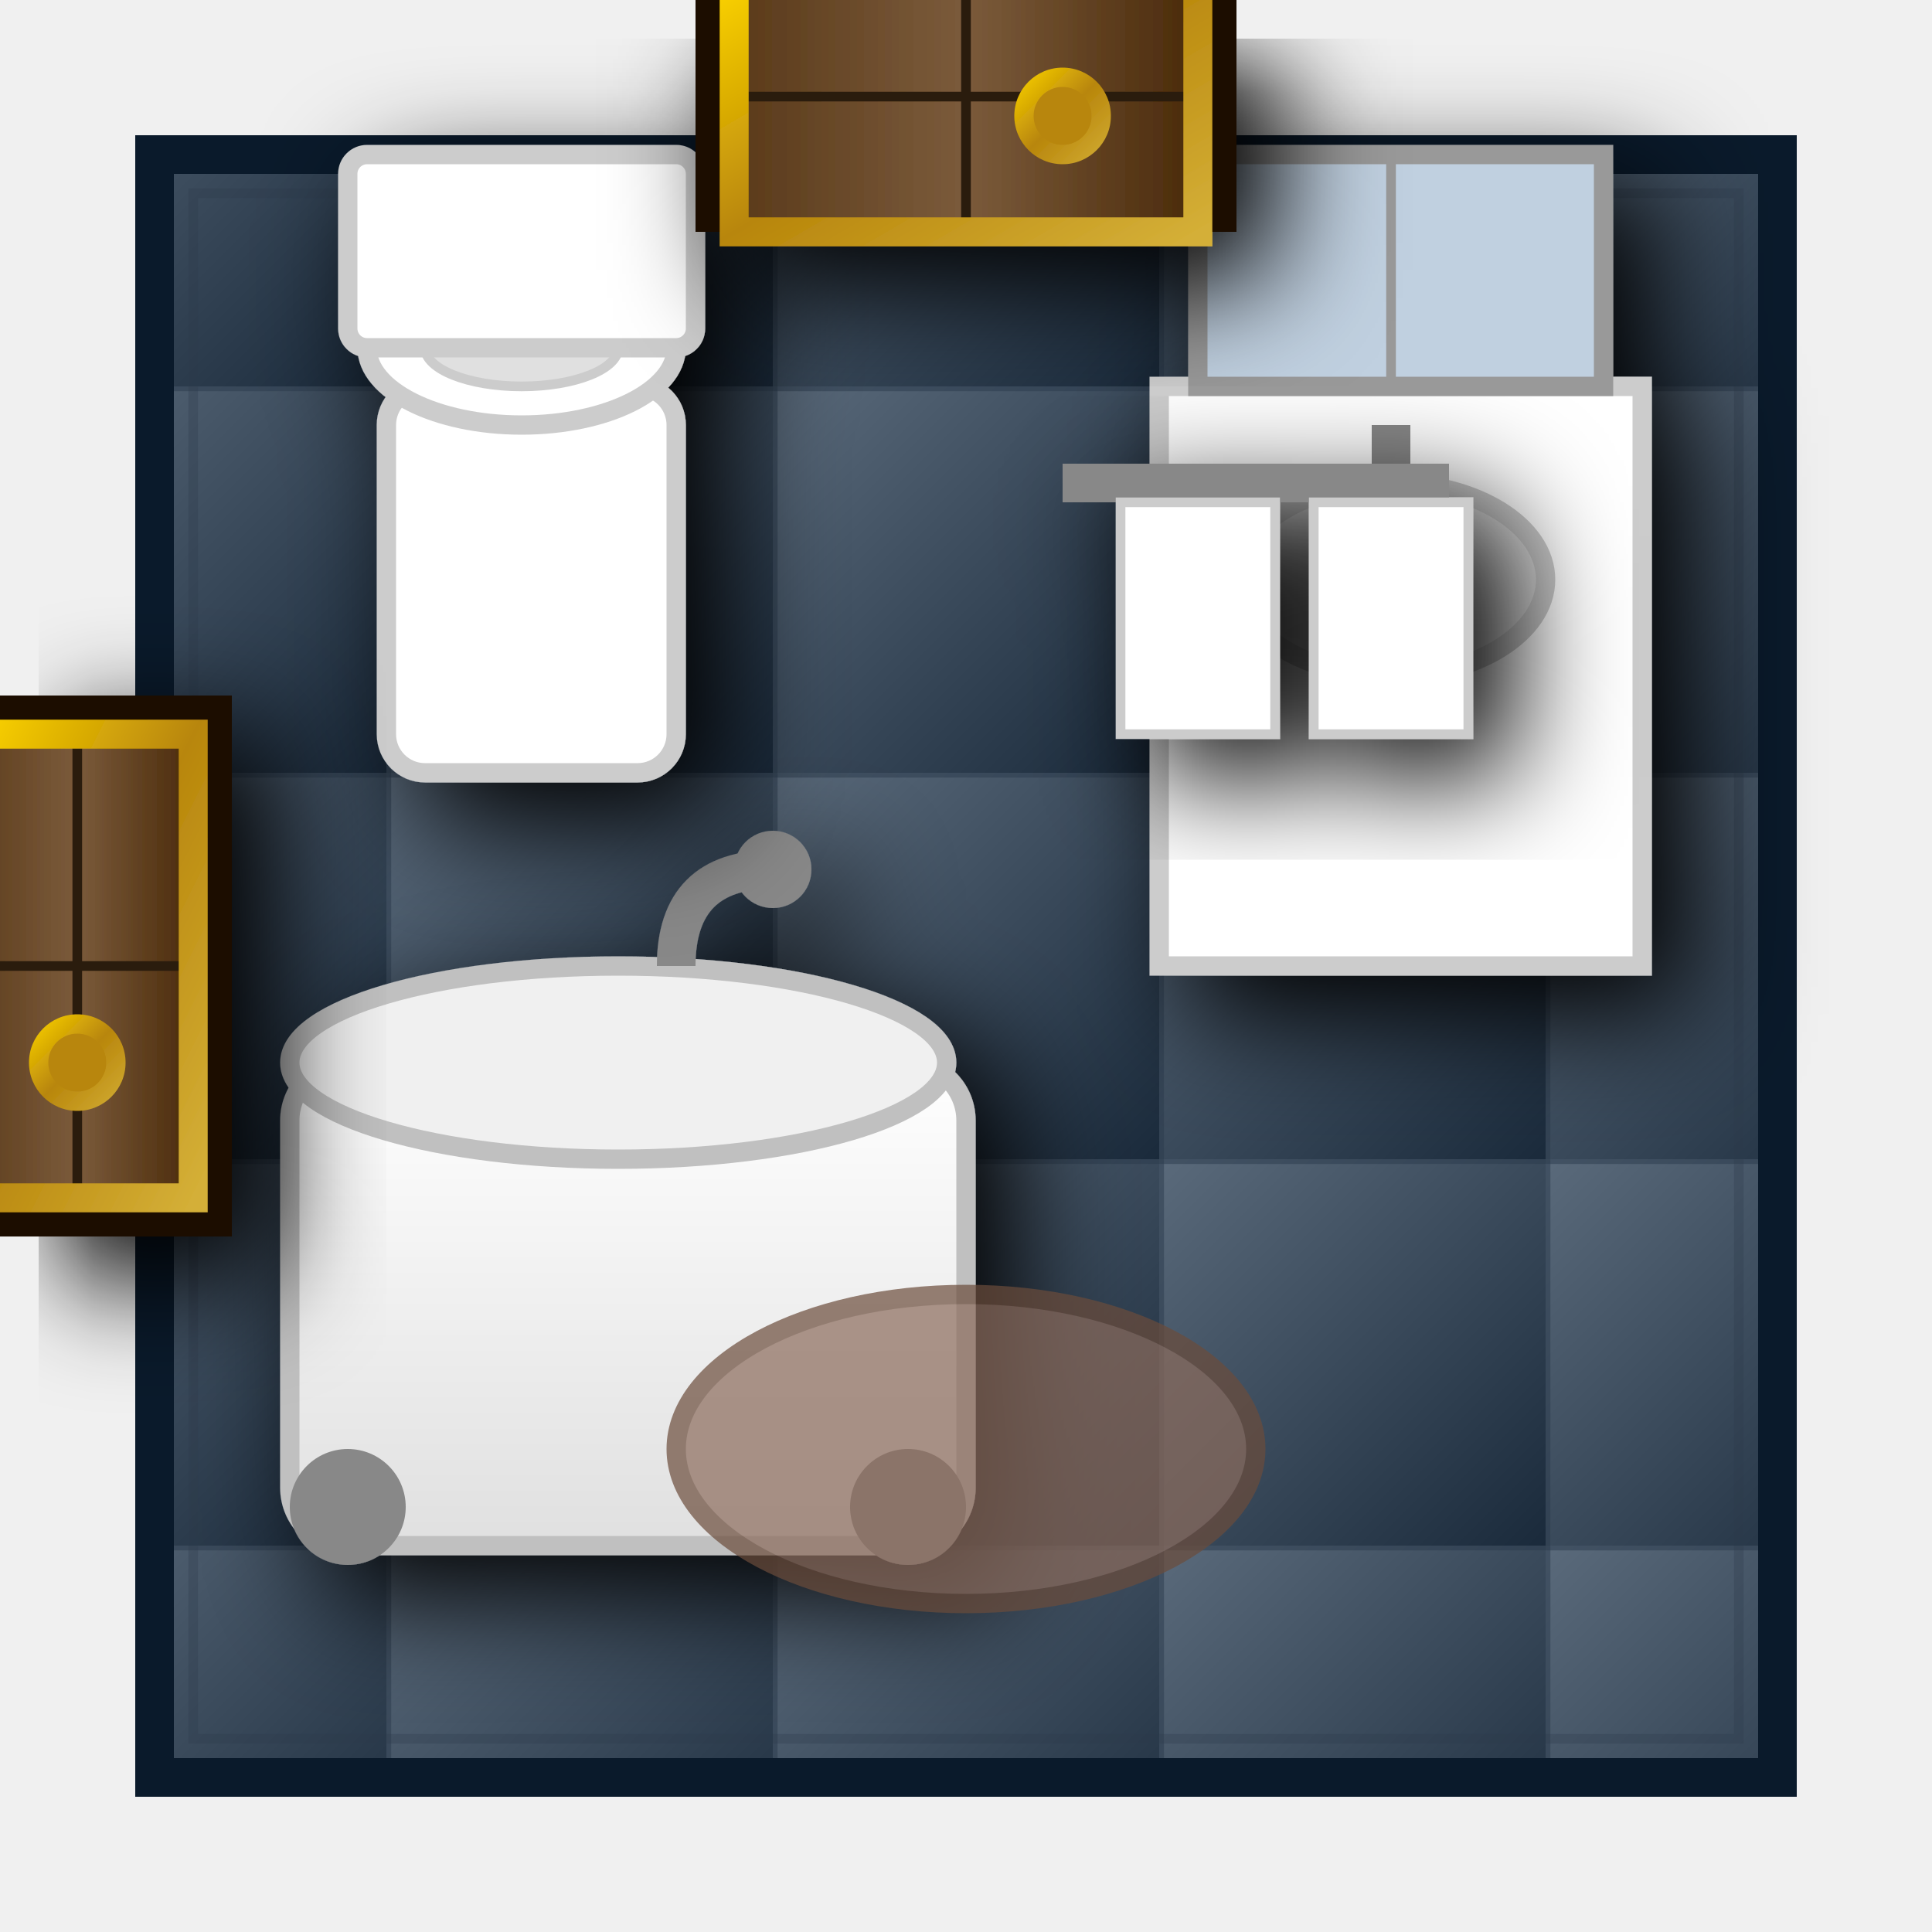
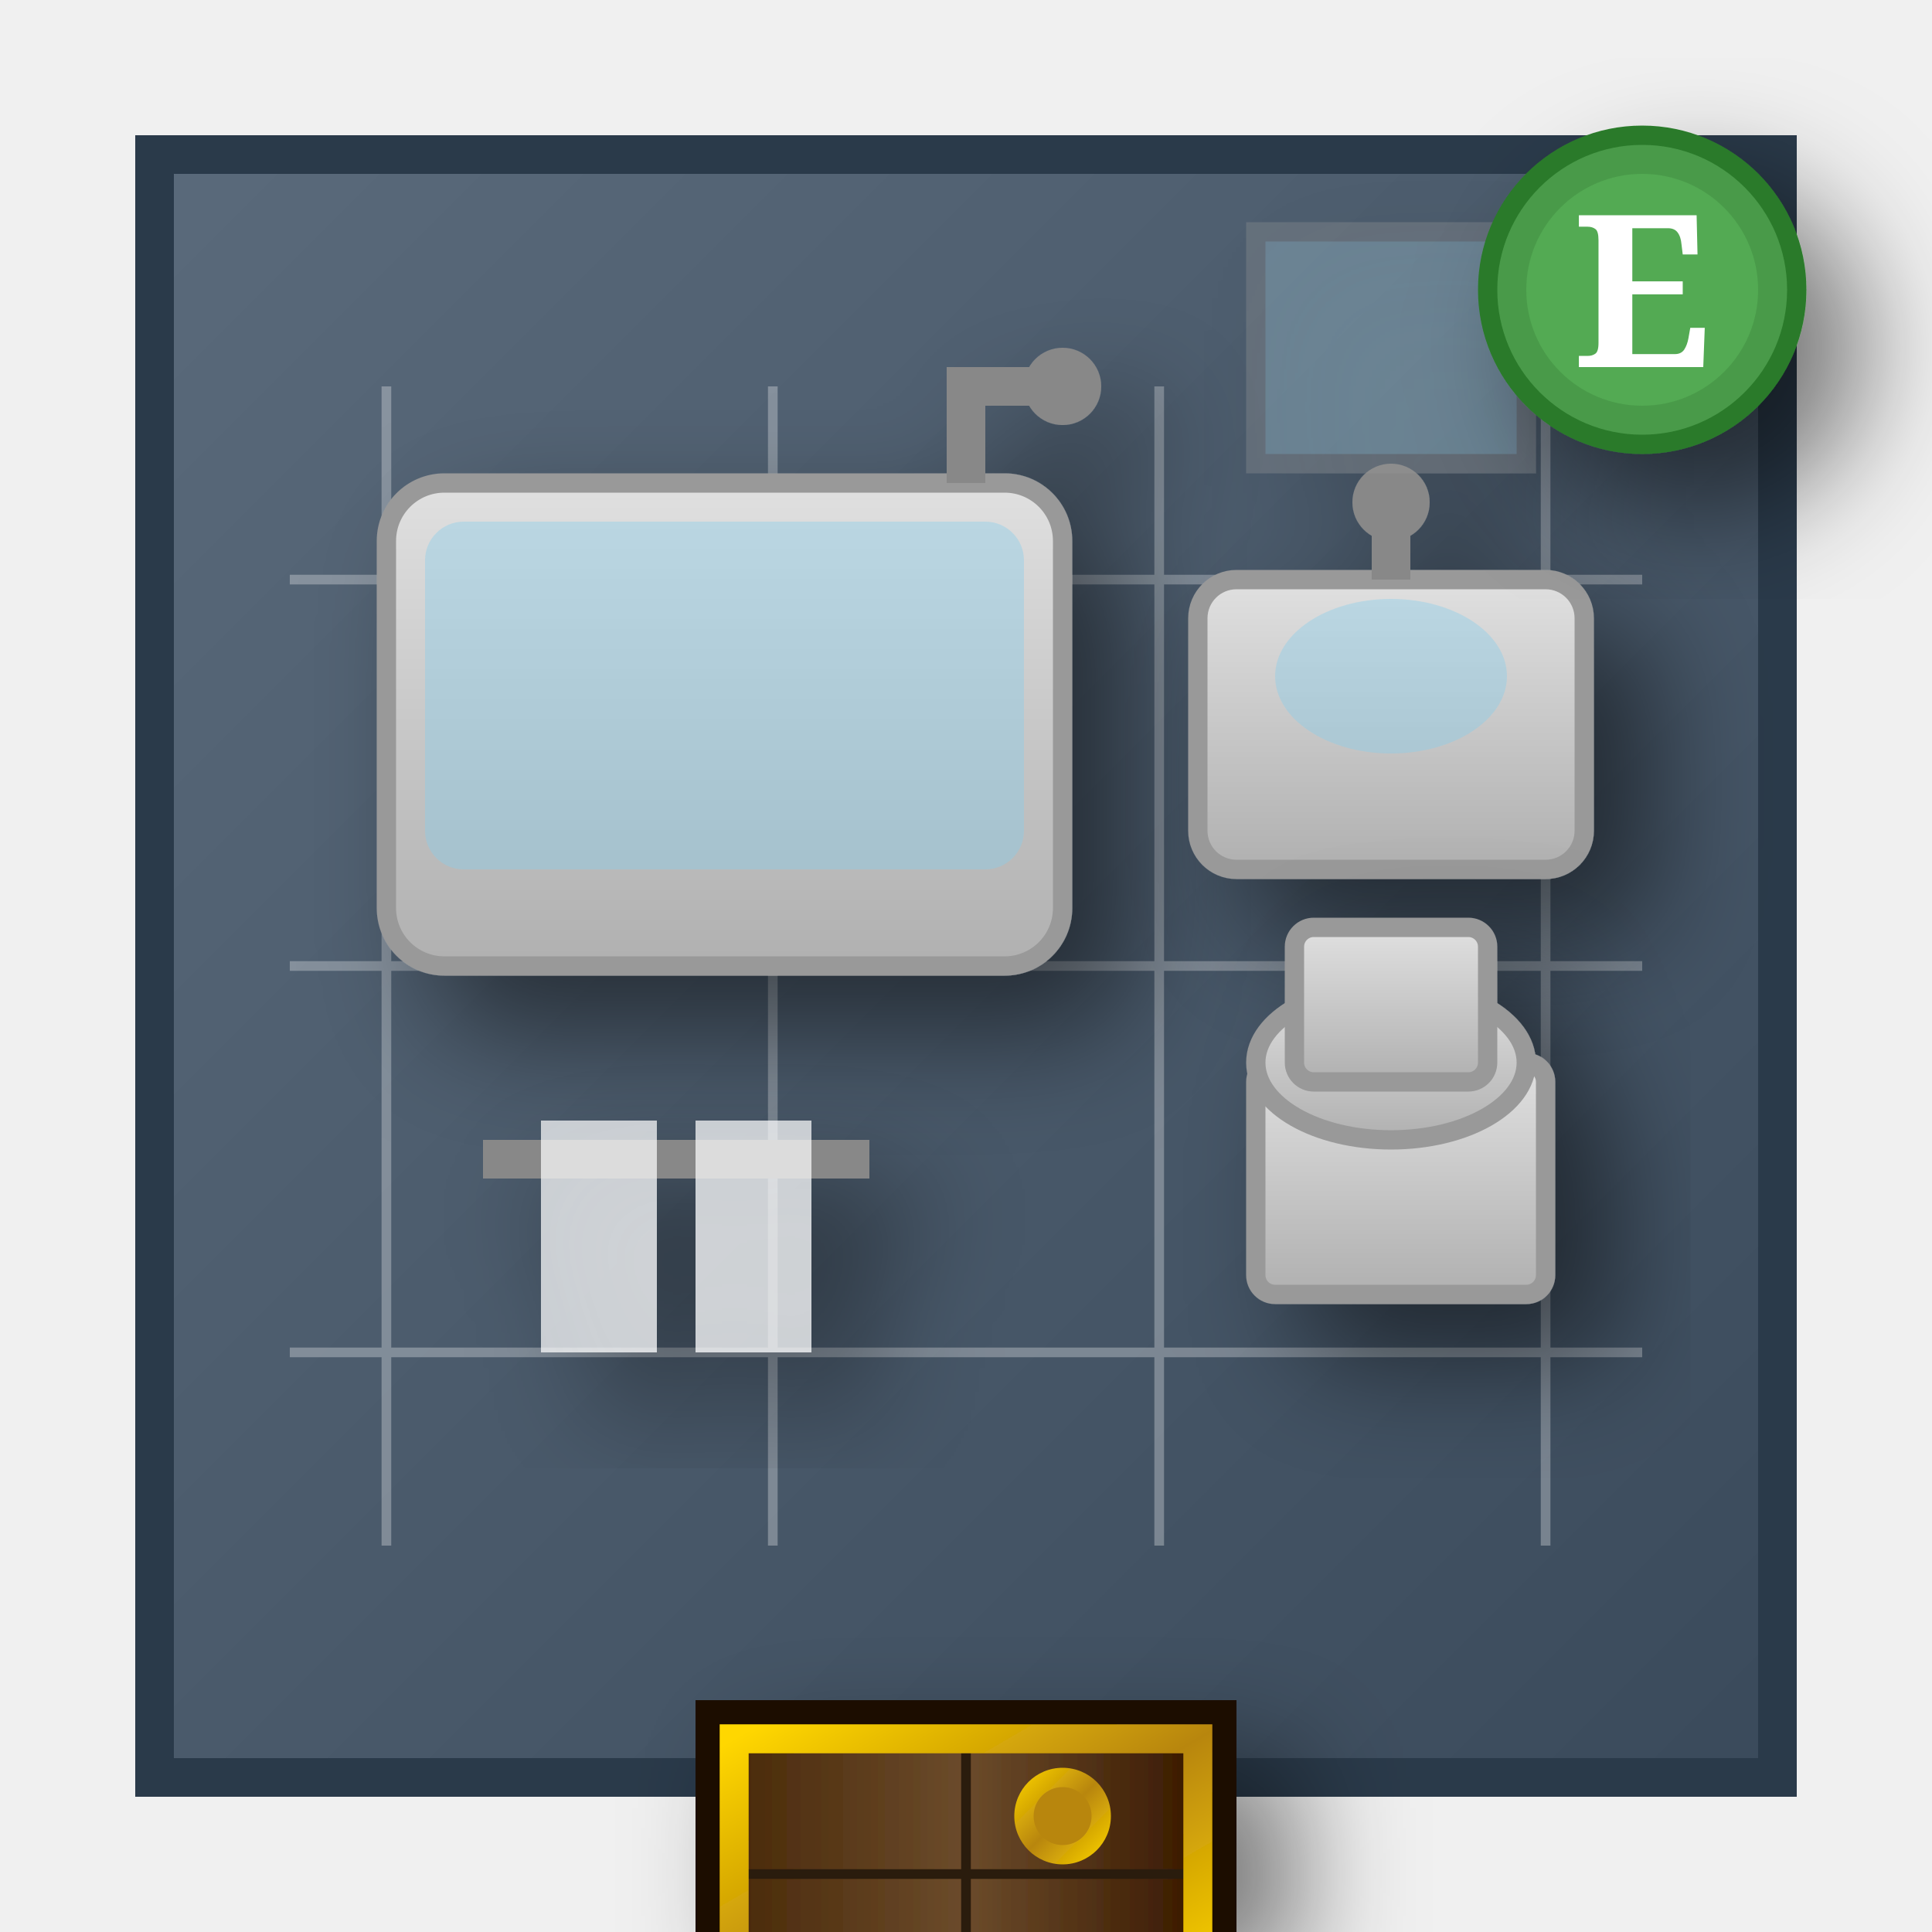
<svg xmlns="http://www.w3.org/2000/svg" viewBox="0 0 100 100" width="400" height="400">
  <defs>
    <linearGradient id="floorGrad" x1="0%" y1="0%" x2="100%" y2="100%">
      <stop offset="0%" style="stop-color:#5A6A7B" />
-       <stop offset="50%" style="stop-color:#3A4A5B" />
-       <stop offset="100%" style="stop-color:#1A2A3B" />
+       <stop offset="100%" style="stop-color:#3A4A5B" />
    </linearGradient>
-     <pattern id="tilePattern" x="0" y="0" width="20" height="20" patternUnits="userSpaceOnUse">
-       <rect width="20" height="20" fill="url(#floorGrad)" />
-       <line x1="0" y1="0" x2="0" y2="20" stroke="#2A3A4B" stroke-width="0.5" opacity="0.5" />
-       <line x1="0" y1="0" x2="20" y2="0" stroke="#2A3A4B" stroke-width="0.5" opacity="0.5" />
-     </pattern>
    <linearGradient id="doorWood" x1="0%" y1="0%" x2="100%" y2="0%">
-       <stop offset="0%" style="stop-color:#5A3A1A" />
-       <stop offset="50%" style="stop-color:#7B5B3B" />
-       <stop offset="100%" style="stop-color:#4A2A0A" />
+       <stop offset="0%" style="stop-color:#4A2A0A" />
+       <stop offset="50%" style="stop-color:#6B4B2B" />
+       <stop offset="100%" style="stop-color:#3A1A00" />
    </linearGradient>
    <linearGradient id="goldTrim" x1="0%" y1="0%" x2="100%" y2="100%">
      <stop offset="0%" style="stop-color:#FFD700" />
      <stop offset="50%" style="stop-color:#B8860B" />
-       <stop offset="100%" style="stop-color:#D4AF37" />
+       <stop offset="100%" style="stop-color:#FFD700" />
    </linearGradient>
-     <linearGradient id="tubGrad" x1="0%" y1="0%" x2="0%" y2="100%">
-       <stop offset="0%" style="stop-color:#FFF" />
-       <stop offset="100%" style="stop-color:#E0E0E0" />
+     <linearGradient id="tileGrad" x1="0%" y1="0%" x2="0%" y2="100%">
+       <stop offset="0%" style="stop-color:#E0E0E0" />
+       <stop offset="100%" style="stop-color:#B0B0B0" />
    </linearGradient>
    <filter id="softShadow" x="-50%" y="-50%" width="200%" height="200%">
-       <feGaussianBlur in="SourceAlpha" stdDeviation="3" result="blur" />
-       <feOffset in="blur" dx="2" dy="2" result="offsetBlur" />
+       <feGaussianBlur in="SourceAlpha" stdDeviation="3" />
+       <feOffset dx="3" dy="3" result="offsetblur" />
      <feComponentTransfer>
-         <feFuncA type="linear" slope="0.4" />
+         <feFuncA type="linear" slope="0.5" />
      </feComponentTransfer>
      <feMerge>
-         <feMergeNode in="offsetBlur" />
+         <feMergeNode />
        <feMergeNode in="SourceGraphic" />
      </feMerge>
    </filter>
  </defs>
-   <rect x="8" y="8" width="84" height="84" fill="url(#tilePattern)" stroke="#0A1A2B" stroke-width="2" />
-   <rect x="10" y="10" width="80" height="80" fill="none" stroke="#2A3A4B" stroke-width="0.5" opacity="0.3" />
-   <g filter="url(#softShadow)">
-     <rect x="15" y="55" width="35" height="25" fill="url(#tubGrad)" stroke="#C0C0C0" stroke-width="1" rx="3" />
-     <ellipse cx="32" cy="55" rx="17" ry="5" fill="#F0F0F0" stroke="#C0C0C0" stroke-width="1" />
-     <circle cx="18" cy="78" r="3" fill="#888" />
-     <circle cx="47" cy="78" r="3" fill="#888" />
-     <path d="M 35 50 Q 35 45 40 45" stroke="#888" stroke-width="2" fill="none" />
-     <circle cx="40" cy="45" r="2" fill="#888" />
+   <rect x="8" y="8" width="84" height="84" fill="url(#floorGrad)" stroke="#2A3A4A" stroke-width="2" />
+   <g opacity="0.3">
+     <line x1="20" y1="20" x2="20" y2="80" stroke="#FFF" stroke-width="0.5" />
+     <line x1="40" y1="20" x2="40" y2="80" stroke="#FFF" stroke-width="0.5" />
+     <line x1="60" y1="20" x2="60" y2="80" stroke="#FFF" stroke-width="0.5" />
+     <line x1="80" y1="20" x2="80" y2="80" stroke="#FFF" stroke-width="0.5" />
+     <line x1="15" y1="30" x2="85" y2="30" stroke="#FFF" stroke-width="0.5" />
+     <line x1="15" y1="50" x2="85" y2="50" stroke="#FFF" stroke-width="0.5" />
+     <line x1="15" y1="70" x2="85" y2="70" stroke="#FFF" stroke-width="0.5" />
  </g>
  <g filter="url(#softShadow)">
-     <rect x="60" y="20" width="25" height="30" fill="#FFF" stroke="#CCC" stroke-width="1" />
-     <ellipse cx="72" cy="30" rx="8" ry="5" fill="#E0E0E0" stroke="#CCC" stroke-width="1" />
-     <rect x="62" y="8" width="21" height="12" fill="#C0D0E0" stroke="#999" stroke-width="1" />
-     <line x1="72" y1="8" x2="72" y2="20" stroke="#999" stroke-width="0.5" />
-     <path d="M 72 25 L 72 22" stroke="#888" stroke-width="2" />
+     <rect x="20" y="25" width="35" height="25" rx="3" fill="url(#tileGrad)" stroke="#999" stroke-width="1" />
+     <rect x="22" y="27" width="31" height="18" rx="2" fill="#87CEEB" opacity="0.4" />
+     <path d="M50,25 L50,20 L55,20" fill="none" stroke="#888" stroke-width="2" />
+     <circle cx="55" cy="20" r="2" fill="#888" />
  </g>
  <g filter="url(#softShadow)">
-     <rect x="20" y="20" width="15" height="20" fill="#FFF" stroke="#CCC" stroke-width="1" rx="2" />
-     <ellipse cx="27" cy="18" rx="8" ry="4" fill="#FFF" stroke="#CCC" stroke-width="1" />
-     <ellipse cx="27" cy="18" rx="5" ry="2" fill="#E0E0E0" stroke="#CCC" stroke-width="0.5" />
-     <rect x="18" y="8" width="18" height="10" fill="#FFF" stroke="#CCC" stroke-width="1" rx="1" />
+     <rect x="62" y="30" width="20" height="15" rx="2" fill="url(#tileGrad)" stroke="#999" stroke-width="1" />
+     <ellipse cx="72" cy="35" rx="6" ry="4" fill="#87CEEB" opacity="0.4" />
+     <path d="M72,30 L72,26" fill="none" stroke="#888" stroke-width="2" />
+     <circle cx="72" cy="26" r="2" fill="#888" />
+     <rect x="65" y="12" width="14" height="12" fill="#ADD8E6" opacity="0.3" stroke="#999" stroke-width="1" />
  </g>
  <g filter="url(#softShadow)">
-     <line x1="55" y1="25" x2="75" y2="25" stroke="#888" stroke-width="2" />
-     <rect x="58" y="26" width="8" height="12" fill="#FFF" stroke="#CCC" stroke-width="0.5" />
-     <rect x="68" y="26" width="8" height="12" fill="#FFF" stroke="#CCC" stroke-width="0.5" />
-   </g>
-   <ellipse cx="50" cy="75" rx="15" ry="8" fill="#8B6B5B" stroke="#6B4B3B" stroke-width="1" opacity="0.7" />
-   <g filter="url(#softShadow)">
-     <rect x="36" y="-4" width="28" height="16" fill="#1A0A00" />
-     <rect x="38" y="-2" width="24" height="14" fill="url(#doorWood)" />
-     <line x1="50" y1="-2" x2="50" y2="12" stroke="#2A1A0A" stroke-width="0.5" />
-     <line x1="38" y1="5" x2="62" y2="5" stroke="#2A1A0A" stroke-width="0.5" />
-     <rect x="38" y="-2" width="24" height="14" fill="none" stroke="url(#goldTrim)" stroke-width="1.5" />
-     <circle cx="55" cy="6" r="2.5" fill="url(#goldTrim)" />
-     <circle cx="55" cy="6" r="1.5" fill="#B8860B" />
+     <rect x="65" y="55" width="15" height="12" rx="1" fill="url(#tileGrad)" stroke="#999" stroke-width="1" />
+     <ellipse cx="72" cy="55" rx="7" ry="4" fill="url(#tileGrad)" stroke="#999" stroke-width="1" />
+     <rect x="67" y="48" width="10" height="8" rx="1" fill="url(#tileGrad)" stroke="#999" stroke-width="1" />
  </g>
  <g filter="url(#softShadow)">
-     <rect x="-4" y="36" width="16" height="28" fill="#1A0A00" />
-     <rect x="-2" y="38" width="12" height="24" fill="url(#doorWood)" />
-     <line x1="-2" y1="50" x2="10" y2="50" stroke="#2A1A0A" stroke-width="0.5" />
-     <line x1="4" y1="38" x2="4" y2="62" stroke="#2A1A0A" stroke-width="0.5" />
-     <rect x="-2" y="38" width="12" height="24" fill="none" stroke="url(#goldTrim)" stroke-width="1.5" />
-     <circle cx="4" cy="55" r="2.5" fill="url(#goldTrim)" />
-     <circle cx="4" cy="55" r="1.5" fill="#B8860B" />
+     <line x1="25" y1="60" x2="45" y2="60" stroke="#888" stroke-width="2" />
+     <rect x="28" y="58" width="6" height="12" fill="#FFF" opacity="0.7" />
+     <rect x="36" y="58" width="6" height="12" fill="#FFF" opacity="0.7" />
+   </g>
+   <g filter="url(#softShadow)">
+     <rect x="36" y="88" width="28" height="16" fill="#1A0A00" />
+     <rect x="38" y="90" width="24" height="14" fill="url(#doorWood)" />
+     <line x1="50" y1="90" x2="50" y2="104" stroke="#2A1A0A" stroke-width="0.5" />
+     <line x1="38" y1="97" x2="62" y2="97" stroke="#2A1A0A" stroke-width="0.5" />
+     <rect x="38" y="90" width="24" height="14" fill="none" stroke="url(#goldTrim)" stroke-width="1.5" />
+     <circle cx="55" cy="94" r="2.5" fill="url(#goldTrim)" />
+     <circle cx="55" cy="94" r="1.5" fill="#B8860B" />
+   </g>
+   <g filter="url(#softShadow)">
+     <circle cx="85" cy="15" r="8" fill="#4A9A4A" stroke="#2A7A2A" stroke-width="1" />
+     <circle cx="85" cy="15" r="6" fill="#5ABA5A" opacity="0.5" />
+     <text x="85" y="19" text-anchor="middle" font-size="11" fill="#FFF" font-weight="bold" font-family="serif">E</text>
  </g>
</svg>
